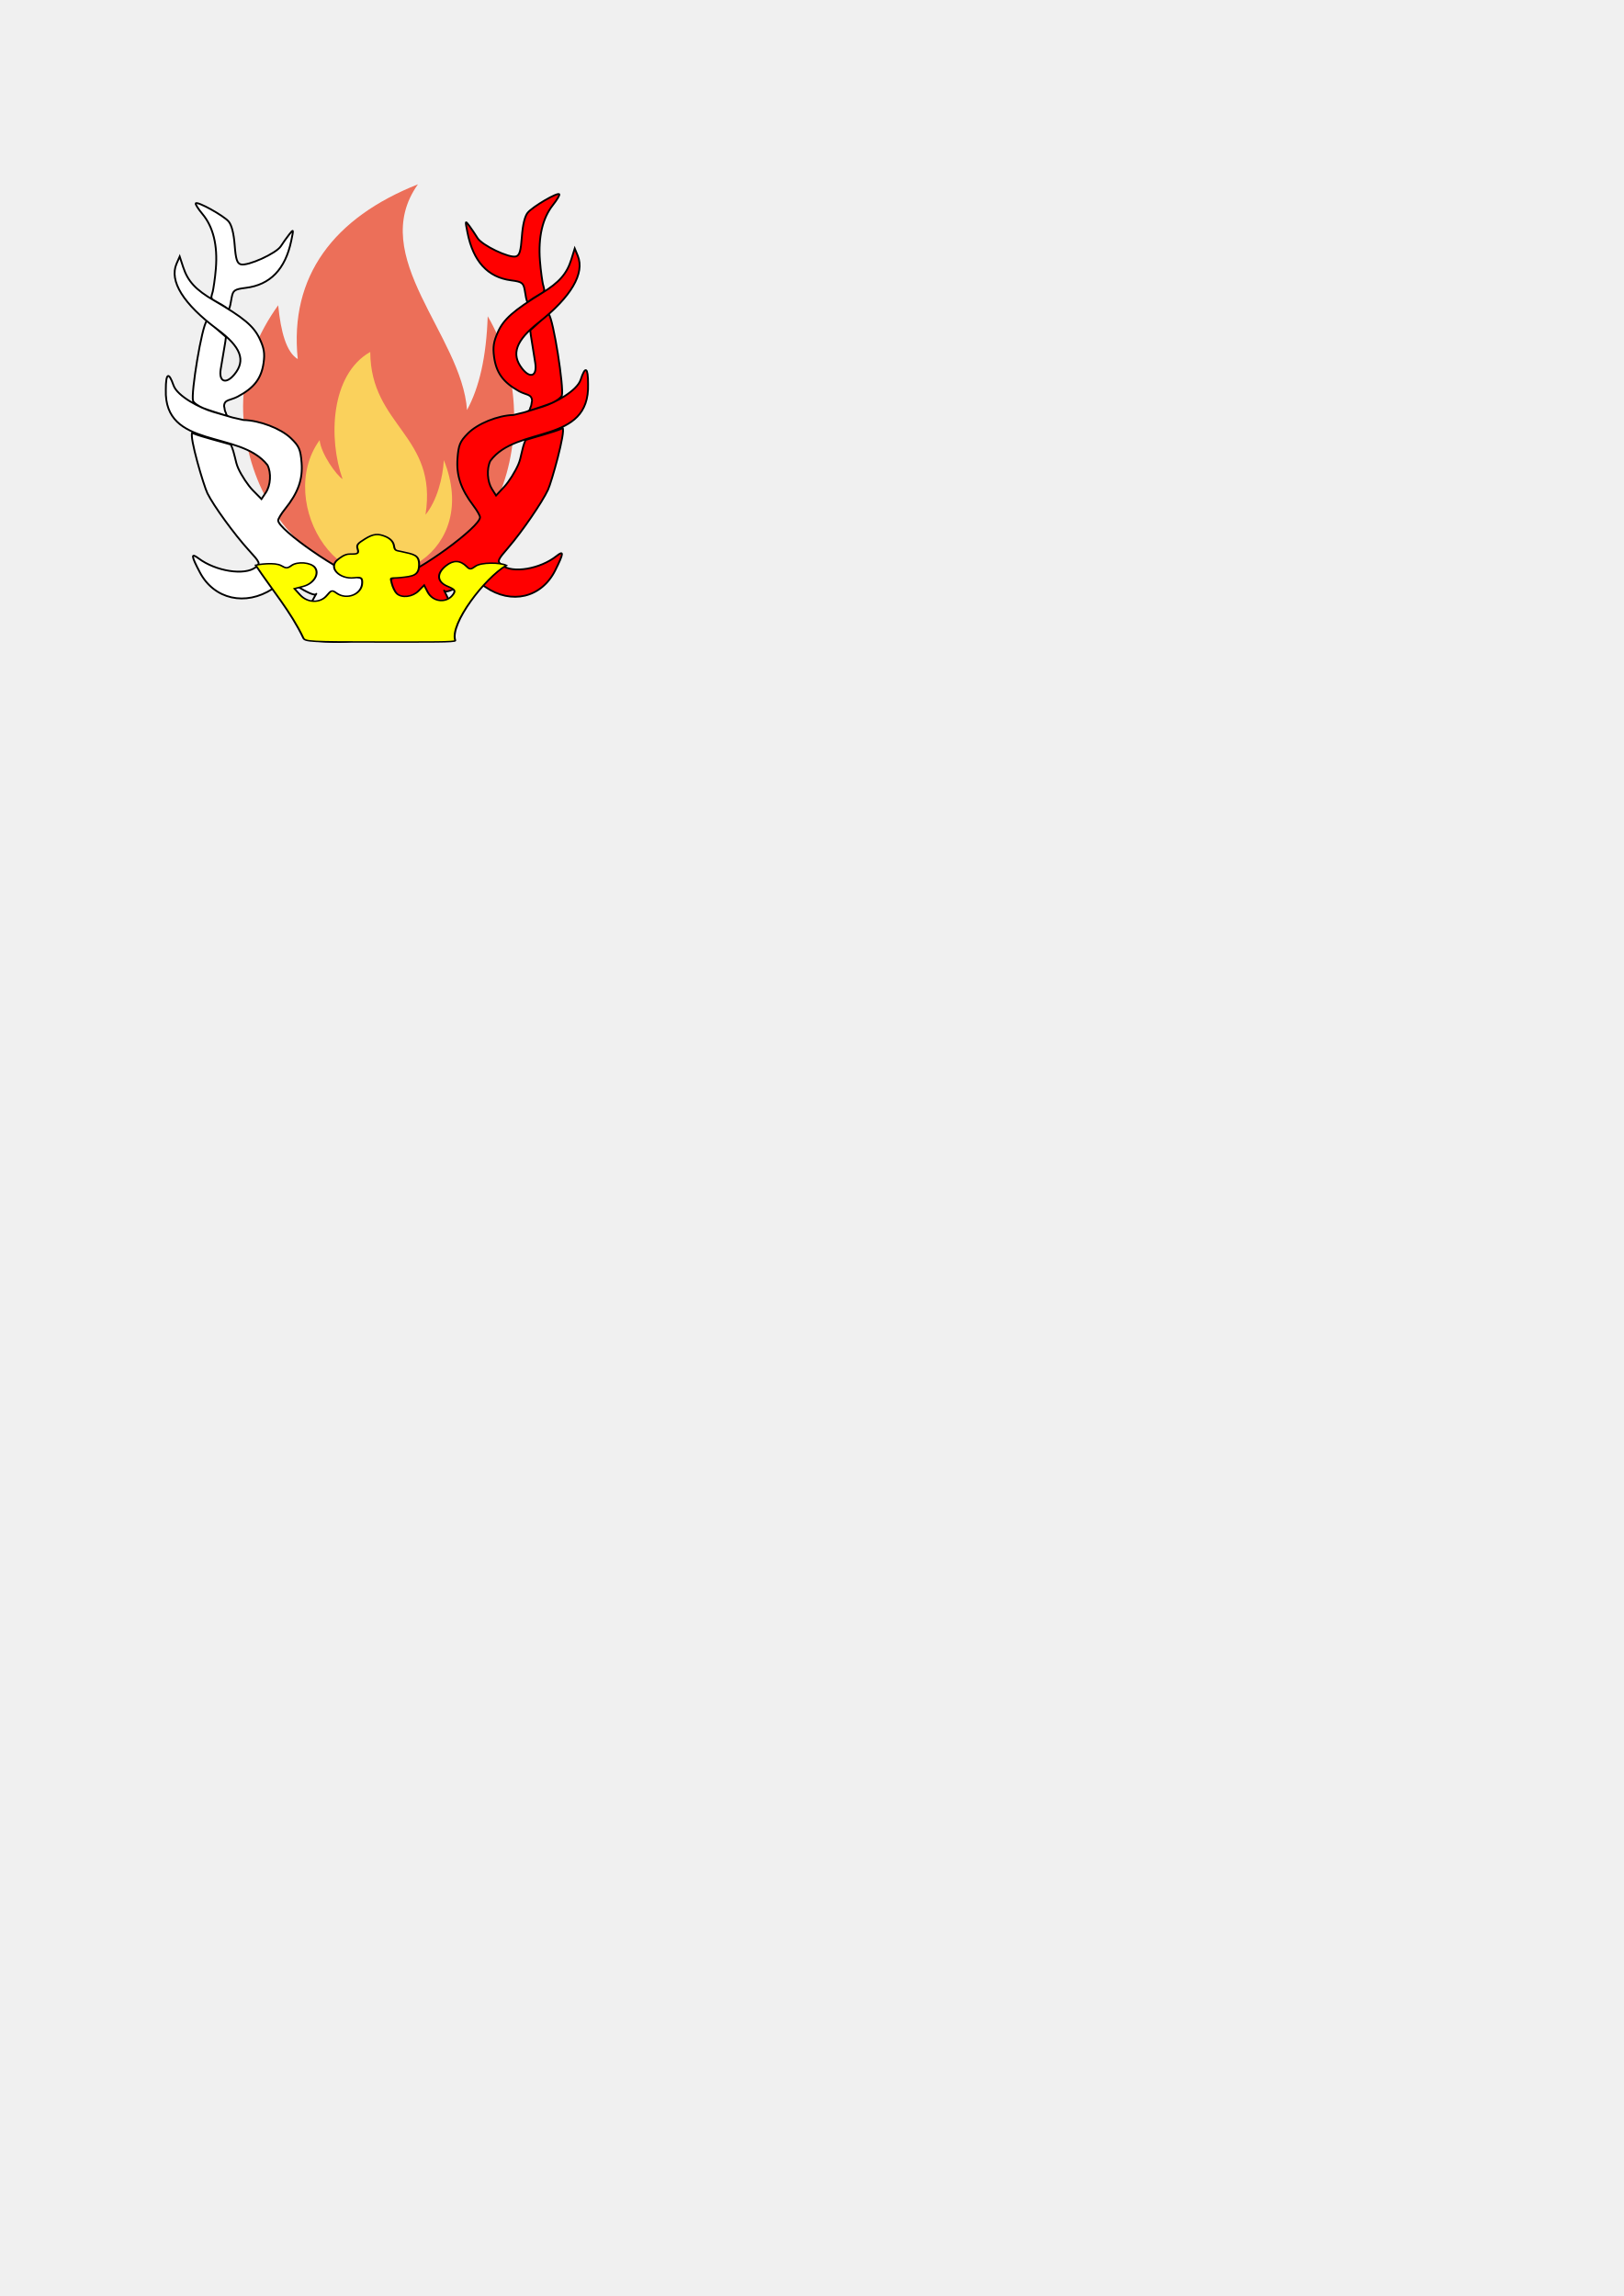
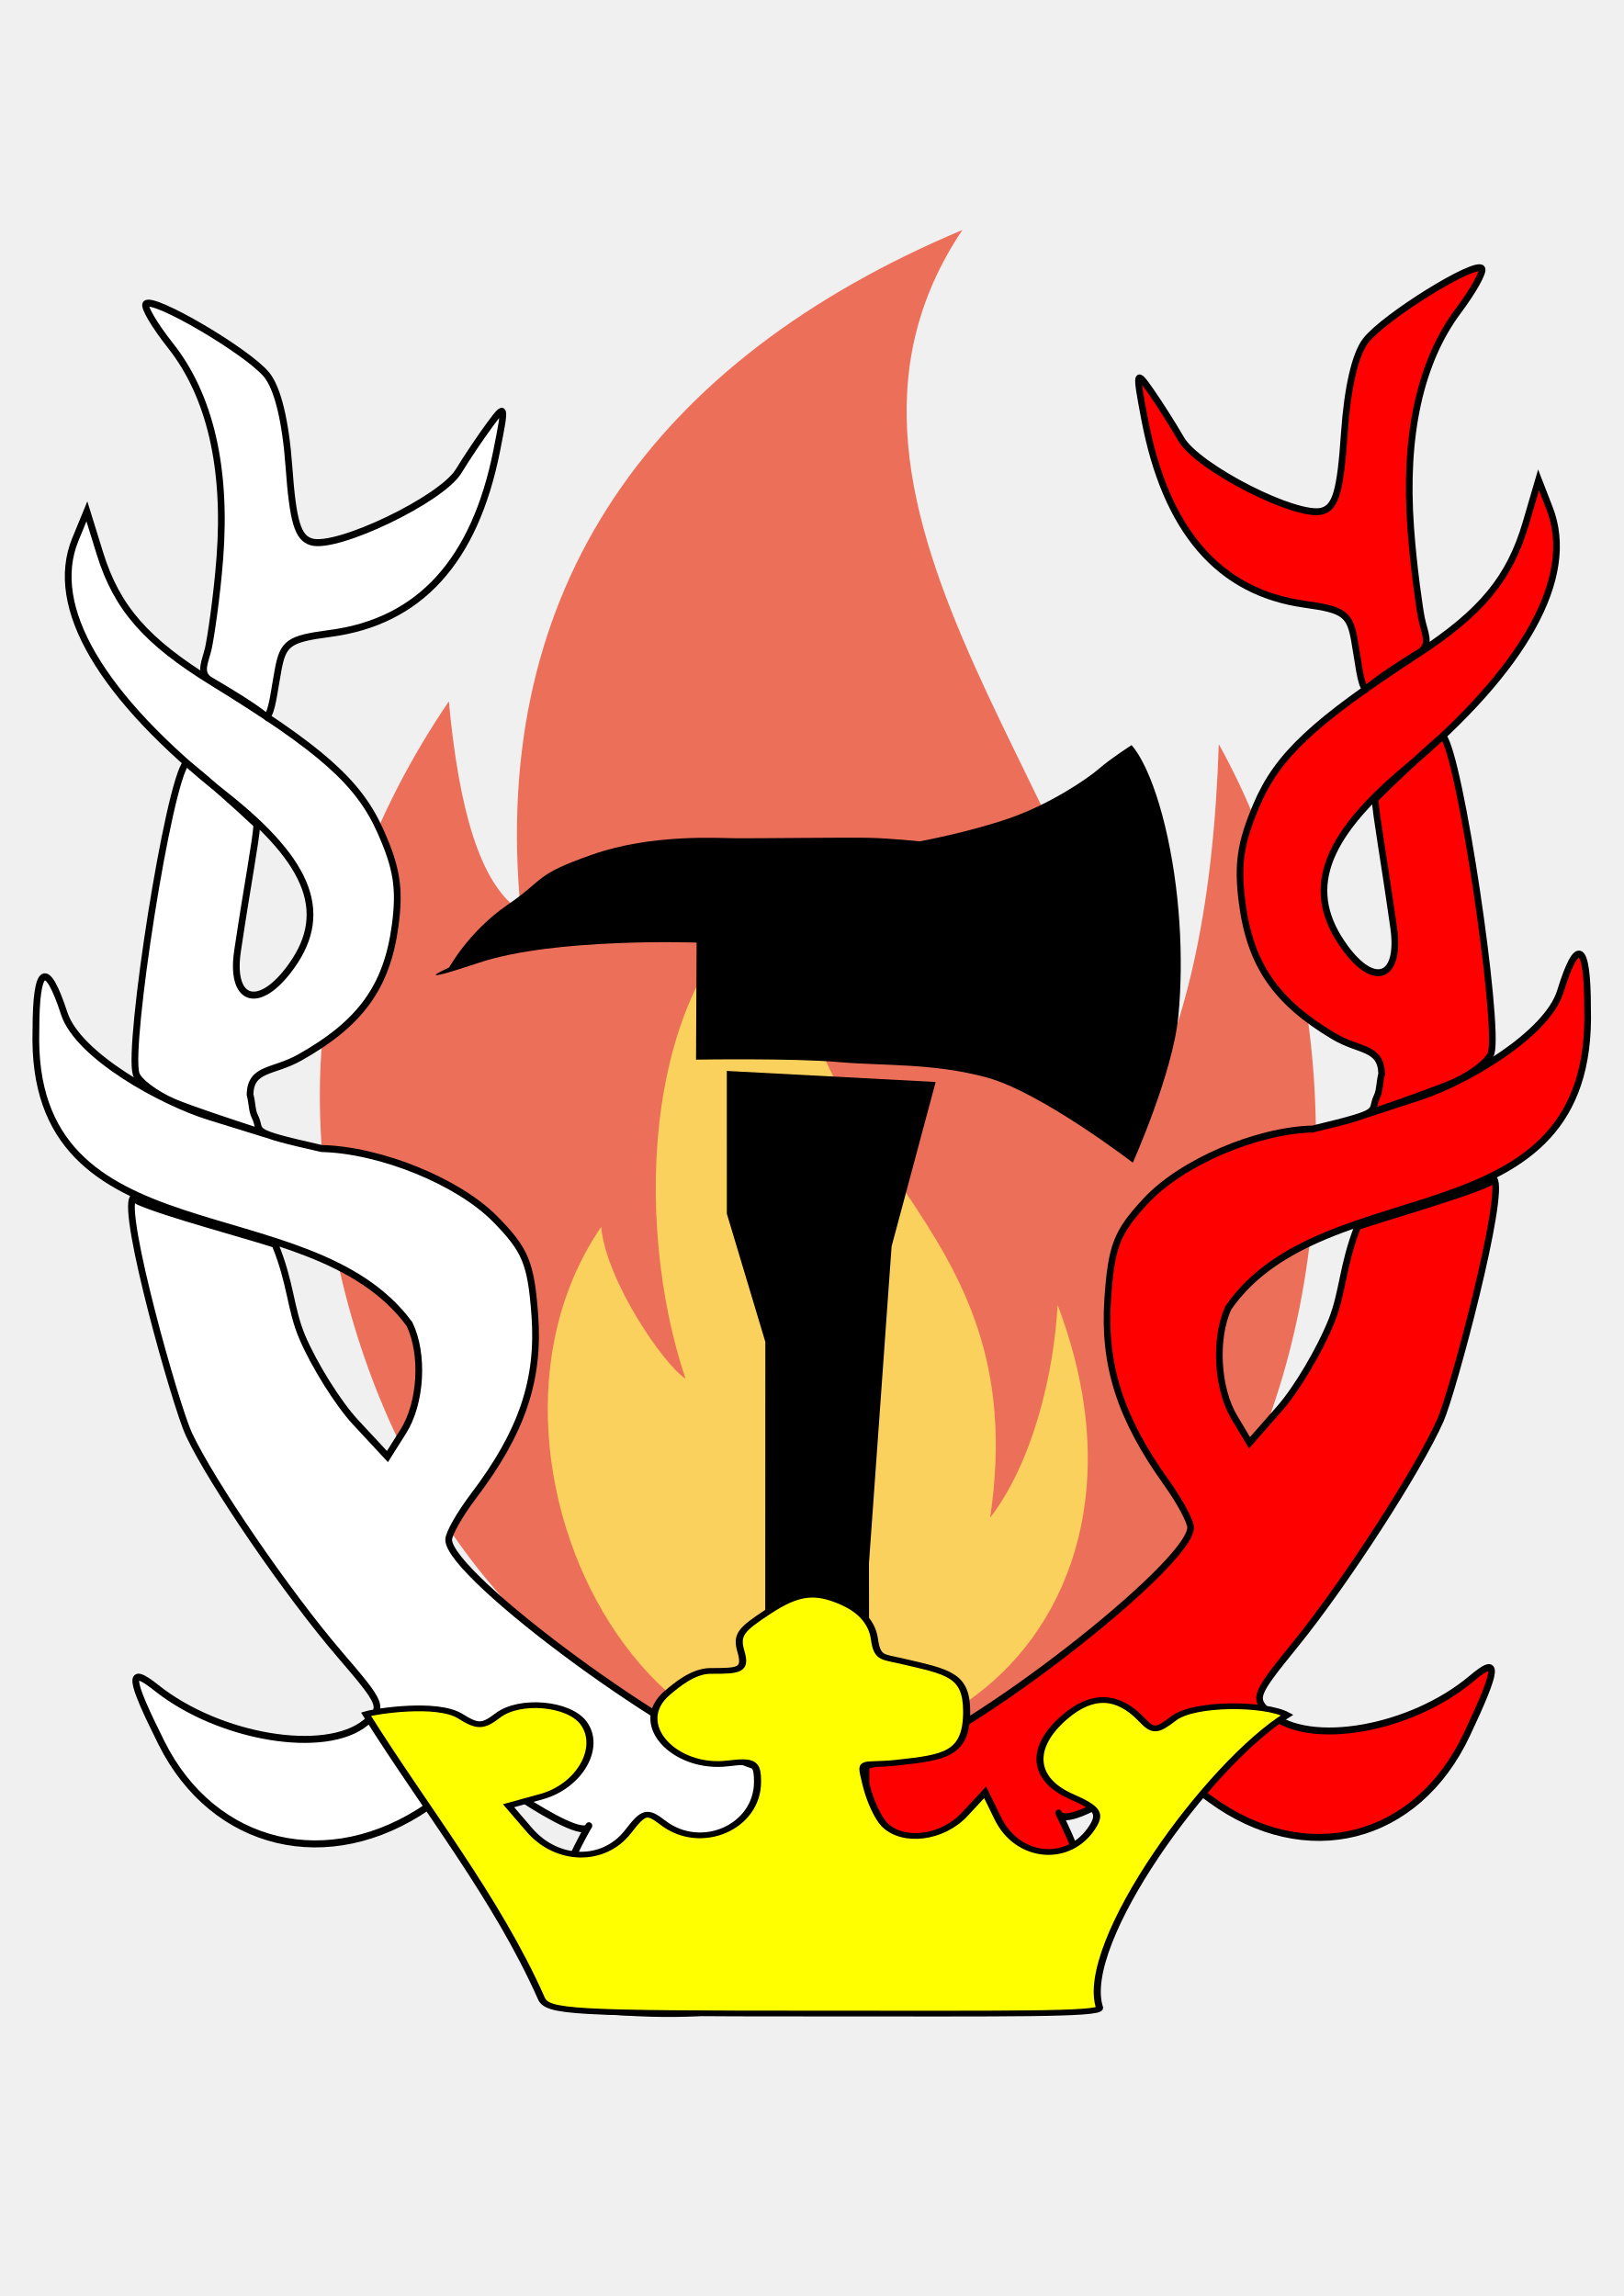
<svg xmlns="http://www.w3.org/2000/svg" width="210mm" height="297mm" viewBox="0 0 210 297" version="1.1" id="svg5" xml:space="preserve">
  <defs id="defs2">
    <linearGradient id="linearGradient1878">
      <stop style="stop-color:#fe0101;stop-opacity:1;" offset="0" id="stop1880" />
      <stop style="stop-color:#fe0101;stop-opacity:0;" offset="1" id="stop1882" />
    </linearGradient>
  </defs>
-   <g id="layer2">
-     <g id="g281" transform="matrix(0.136842,0,0,0.1344061,86.33374,142.794)">
-       <g id="layer1-3" transform="translate(0.46339,-0.869288)">
-         <g id="layer1" transform="matrix(7.307695,0,0,7.440139,-631.3641,-1061.538)">
+   <g id="layer2" style="display:inline">
+     <g id="g281" transform="matrix(0.1352974,0,0,0.1333644,68.46361,147.7891)" style="display:inline">
+       <g id="layer1-3" transform="matrix(3.716649,0,0,3.927264,1292.396,2587.226)" style="display:inline">
+         <g id="layer1" transform="matrix(7.307695,0,0,7.440139,-631.3641,-1061.538)" style="display:inline">
          <g id="g131" transform="matrix(0.3799556,0,0,0.4118587,31.43888,23.84116)">
            <path class="st0" d="M 18.61,54.89 C 15.7,28.8 30.94,10.45 59.52,0 42.02,22.71 74.44,47.31 76.23,70.89 80.42,63.74 82.8,54.2 83.27,41.44 c 21.43,33.62 3.66,88.57 -43.5,80.67 -4.33,-0.72 -8.5,-2.09 -12.3,-4.13 C 10.27,108.8 0,88.79 0,69.68 0,57.5 5.21,46.63 11.95,37.99 c 0.9,8.46 2.82,14.77 6.66,16.9 z" id="path127" />
            <path class="st1" d="m 33.87,92.58 c -4.86,-12.55 -4.19,-32.82 9.42,-39.93 0.1,23.3 23.05,26.27 18.8,51.14 3.92,-4.44 5.9,-11.54 6.25,-17.15 6.22,14.24 1.34,25.63 -7.53,31.43 -26.97,17.64 -50.19,-18.12 -34.75,-37.72 0.47,4.38 5.83,11.14 7.81,12.23 z" id="path129" />
          </g>
        </g>
      </g>
-       <g id="layer2-1" transform="translate(-214.76,30.8113)">
+       <g id="layer2-1" transform="matrix(3.716649,0,0,3.927264,492.4867,2711.644)">
        <path d="m -56.337,-502.198 -9.866,-32.361 -7.51,-1.79 c -19.308,-4.603 -79.546,-47.026 -79.546,-56.021 0,-1.487 2.898,-6.374 6.44,-10.859 12.429,-15.74 16.961,-28.64 15.71,-44.712 -0.993,-12.756 -2.39,-15.998 -10.174,-23.599 -9.506,-9.283 -29.507,-17.095 -44.662,-17.442 -19.684,-4.28 -15.031,-3.893 -17.189,-7.951 -0.737,-1.387 -0.63,-3.292 -1.223,-5.43 0.223,-6.596 5.936,-5.393 12.815,-9.107 15.597,-8.422 22.39,-17.436 24.514,-32.53 1.291,-9.171 0.445,-14.331 -3.854,-23.502 -5.615,-11.981 -15.198,-20.122 -43.096,-36.614 -17.133,-10.128 -24.639,-18.379 -28.992,-31.87 l -3.341,-10.356 -2.974,6.954 c -7.087,16.572 6.469,38.789 38.485,63.076 22.394,16.987 27.194,29.819 16.234,43.396 -7.928,9.822 -14.899,7.323 -12.995,-4.874 2.723,-17.448 4.678,-26.847 4.965,-31.174 -5.832,-5.28 -11.938,-10.416 -18.15,-15.323 -4.644,4.903 -15.118,69.806 -12.914,76.852 0.598,1.911 4.999,5.084 9.781,7.051 8.161,3.358 43.879,13.859 9.003,3.499 -12.046,-3.578 -33.715,-14.984 -37.269,-25.457 -4.541,-13.382 -7.273,-11.852 -7.273,4.072 -1.807,57.659 70.204,38.716 96.08,72.653 3.736,7.439 3.014,19.497 -1.588,26.498 l -4.084,6.213 -8.166,-8.434 c -4.491,-4.639 -10.686,-14.134 -13.766,-21.101 -3.08,-6.967 -2.879,-13.315 -7.001,-22.893 -8.117,-2.525 -28.188,-7.645 -35.134,-10.613 -0.59,-0.252 -1.063,-1.177 -1.327,-0.884 -3.137,3.492 10.958,51.482 14.306,58.38 5.78,11.911 25.446,39.486 38.808,54.415 11.15,12.458 11.41,13.112 6.694,16.834 -10.332,8.154 -37.658,3.793 -53.86,-8.597 -7.399,-5.658 -7.102,-2.601 1.323,13.606 13.411,25.798 43.08,32.587 68.583,15.693 l 13.221,-8.758 10.981,6.858 c 7.54,4.709 15.82,8.989 17.028,6.908 2.331,-4.019 -27.154,42.773 0.578,45.147 44.56,3.813 57.736,-3.106 60.403,-25.852 z M -197.177,-806.945 c 1.298,-6.918 2.717,-7.897 13.405,-9.246 23,-2.903 37.197,-17.84 42.858,-45.089 2.383,-11.474 2.306,-11.757 -1.767,-6.465 -2.342,3.043 -5.965,8.225 -8.05,11.514 -4.393,6.93 -31.178,19.278 -37.809,17.431 -3.544,-0.988 -4.78,-4.957 -5.813,-18.669 -0.843,-11.191 -2.889,-19.273 -5.725,-22.612 -4.866,-5.73 -29.22,-19.455 -31.054,-17.501 -0.635,0.676 2.209,5.311 6.319,10.3 10.166,12.338 14.476,30.159 12.697,52.499 -0.791,9.938 -2.394,19.814 -2.923,22.135 -0.748,3.286 -2.505,6.047 0.173,7.889 6.366,3.569 11.399,6.576 14.787,9.176 1.422,-1.077 1.954,-6.606 2.902,-11.36 z" id="path1459" style="fill:#ffffff;fill-opacity:1;stroke:#000000;stroke-width:1.729;stroke-opacity:1" />
        <path d="m -55.655,-503.51 9.489,-32.969 7.223,-1.824 c 18.57,-4.69 76.506,-47.91 76.506,-57.074 0,-1.515 -2.787,-6.494 -6.194,-11.063 -11.954,-16.036 -16.313,-29.178 -15.11,-45.552 0.955,-12.996 2.299,-16.299 9.785,-24.043 9.143,-9.458 28.379,-17.416 42.955,-17.77 18.932,-4.36 14.457,-3.966 16.532,-8.101 0.709,-1.413 0.606,-3.354 1.176,-5.532 -0.214,-6.72 -5.709,-5.494 -12.326,-9.278 -15.001,-8.581 -21.534,-17.764 -23.577,-33.141 -1.241,-9.344 -0.428,-14.6 3.706,-23.944 5.4,-12.206 14.617,-20.501 41.449,-37.302 16.478,-10.318 23.697,-18.724 27.884,-32.469 l 3.214,-10.55 2.86,7.085 c 6.816,16.883 -6.221,39.518 -37.014,64.261 -21.538,17.307 -26.155,30.379 -15.614,44.212 7.625,10.006 14.329,7.461 12.498,-4.965 -2.619,-17.776 -4.499,-27.351 -4.775,-31.76 5.61,-5.38 11.481,-10.612 17.456,-15.611 4.466,4.995 14.54,71.118 12.421,78.296 -0.575,1.947 -4.808,5.18 -9.407,7.184 -7.85,3.421 -42.202,14.12 -8.659,3.565 11.585,-3.646 32.426,-15.266 35.845,-25.936 4.367,-13.633 6.995,-12.075 6.995,4.149 1.738,58.743 -67.521,39.444 -92.408,74.019 -3.593,7.579 -2.898,19.864 1.527,26.996 l 3.928,6.33 7.854,-8.593 c 4.32,-4.726 10.277,-14.4 13.24,-21.497 2.962,-7.098 2.769,-13.565 6.733,-23.324 7.807,-2.573 27.111,-7.789 33.792,-10.813 0.567,-0.257 1.023,-1.199 1.276,-0.901 3.017,3.557 -10.539,52.45 -13.759,59.477 -5.559,12.135 -24.474,40.228 -37.325,55.438 -10.724,12.693 -10.974,13.359 -6.439,17.15 9.937,8.308 36.219,3.864 51.802,-8.758 7.117,-5.765 6.831,-2.65 -1.272,13.862 -12.898,26.283 -41.433,33.199 -65.963,15.987 l -12.716,-8.923 -10.561,6.987 c -7.252,4.797 -14.466,7.693 -15.627,5.573 -2.242,-4.095 25.367,45.042 -1.306,47.46 -42.857,3.885 -55.529,-3.165 -58.095,-26.338 z M 79.802,-813.984 c -1.249,-7.048 -2.613,-8.045 -12.893,-9.419 -22.121,-2.957 -35.776,-18.175 -41.22,-45.937 -2.292,-11.69 -2.218,-11.978 1.699,-6.587 2.253,3.1 5.737,8.379 7.743,11.73 4.225,7.06 29.987,19.641 36.364,17.758 3.409,-1.006 4.597,-5.05 5.591,-19.02 0.811,-11.401 2.779,-19.635 5.507,-23.037 4.68,-5.838 28.104,-19.821 29.867,-17.83 0.61,0.689 -2.124,5.411 -6.078,10.493 -9.777,12.57 -13.923,30.726 -12.212,53.486 0.761,10.125 2.303,20.187 2.811,22.551 0.719,3.347 2.409,6.161 -0.166,8.037 -6.122,3.636 -10.963,6.699 -14.222,9.349 -1.368,-1.098 -1.879,-6.73 -2.792,-11.573 z" id="path7306" style="fill:#ff0000;fill-opacity:1;stroke:#000000;stroke-width:1.711;stroke-opacity:1" />
      </g>
+       <g id="g745" transform="matrix(14.23311,-12.55761,10.91465,16.3756,-2215.61,-72.77483)">
+         <path style="fill:#000000;stroke-width:0.265" d="m 86.403,110.976 4.347,3.46 7.452,-9.758 10.024,-11.089 6.565,-4.702 -8.516,-7.185 -4.081,5.323 -2.04,6.032 z" id="path683" />
+         <path style="fill:#000000;stroke-width:0.265" d="m 97.492,68.839 c 0,0 1.863,-0.71 4.258,-0.444 2.395,0.266 1.952,-0.266 5.056,0.887 3.105,1.153 5.766,3.46 6.565,4.081 0.798,0.621 4.702,3.548 5.589,4.258 0.887,0.71 2.04,1.774 2.04,1.774 0,0 2.306,1.242 4.435,2.04 2.129,0.798 4.435,1.065 5.234,1.065 0.798,0 2.04,0.177 2.04,0.177 0,0 0.266,1.242 -0.887,4.081 -1.153,2.839 -3.016,5.589 -4.879,7.54 -1.863,1.952 -6.121,3.992 -6.121,3.992 0,0 -1.863,-5.589 -3.726,-7.895 -1.863,-2.306 -4.081,-3.815 -5.855,-5.411 -1.774,-1.597 -5.944,-4.702 -5.944,-4.702 l 3.371,-4.347 c 0,0 -5.855,-4.79 -9.758,-6.298 -3.903,-1.508 -1.419,-0.798 -1.419,-0.798 z" id="path685" />
+       </g>
    </g>
-     <g id="g475" transform="matrix(0.09433705,0,0,0.0720913,70.3943,67.10105)">
+     <g id="g475" transform="matrix(0.3466599,0,0,0.2809273,184.5159,198.3259)">
      <g id="layer2-7" transform="translate(-22.3357,-34.39735)">
        <path d="m -99.676,253.008 c -8.04,-29.589 40.569,-112.47 69.978,-134.898 -8.304,-5.509 -34.657,-5.713 -42.301,1.52 -6.432,6.086 -7.707,6.147 -12.01,0.57 -8.855,-11.476 -18.357,-11.946 -28.437,-1.405 -13.425,14.038 -12.525,28.911 2.233,36.891 9.7,5.245 11.09,7.689 7.91,13.901 -8.716,17.029 -27.877,14.955 -35.316,-3.823 l -4.773,-12.05 -7.632,10.146 c -8.32,11.06 -23.071,13.352 -29.971,4.658 -2.396,-3.018 -5.448,-11.197 -6.782,-18.176 -2.415,-12.625 -2.427,-8.376 11.647,-10.3 17.514,-2.395 25.843,-3.594 25.843,-23.498 0,-17.227 -6.944,-18.238 -24.535,-23.328 -6.67,-1.93 -8.875,-1.03 -9.862,-10.005 -0.811,-7.373 -4.924,-13.248 -11.927,-17.034 -9.856,-5.329 -16.329,-4.986 -27.815,4.414 -9.883,8.087 -11.966,10.398 -10.081,18.252 2.125,8.852 -0.745,8.979 -11.339,8.979 -6.516,0 -12.738,6.568 -16.11,10.093 -13.67,14.294 2.866,35.517 22.574,32.493 9.643,-1.48 11.074,-0.383 11.074,8.49 0,20.931 -21.117,32.23 -35.247,18.86 -5.999,-5.677 -7.196,-5.303 -13.075,4.079 -9.032,14.414 -26.468,14.031 -36.805,-0.808 l -7.758,-11.136 12.225,-4.16 c 14.247,-4.848 22.51,-22.658 15.75,-33.948 -5.479,-9.152 -23.844,-11.139 -31.985,-3.461 -5.629,5.309 -7.478,5.349 -14.054,0.306 -8.66,-6.641 -31.611,-2.229 -35.12,-0.897 21.863,43.113 48.815,84.652 65.365,130.717 2.238,6.55 10.804,7.138 103.987,7.138 70.311,0 104.35,0.482 104.35,-2.578 z" id="path2931" style="fill:#ffff00;fill-opacity:1;stroke:#000000;stroke-width:2.643;stroke-opacity:1" />
      </g>
    </g>
+     <path style="fill:#ffffff;stroke-width:0.265" d="m 320.161,45.326 c 0,0 1.597,-1.153 2.573,-2.306 0.976,-1.153 2.306,-2.573 3.105,-3.992 0.798,-1.419 2.129,-4.081 2.129,-4.081 0,0 1.508,0.355 2.395,0.355 0.887,0 1.685,0.177 1.685,0.177 0,0 -0.355,2.661 -1.419,4.347 -1.065,1.685 -2.04,3.46 -3.815,5.145 -1.774,1.685 -3.105,2.75 -3.637,3.016 -0.532,0.266 -1.508,0.798 -1.508,0.798 z" id="path687" />
  </g>
  <style type="text/css" id="style125">.st0{fill-rule:evenodd;clip-rule:evenodd;fill:#EC6F59;} .st1{fill-rule:evenodd;clip-rule:evenodd;fill:#FAD15C;}</style>
</svg>
